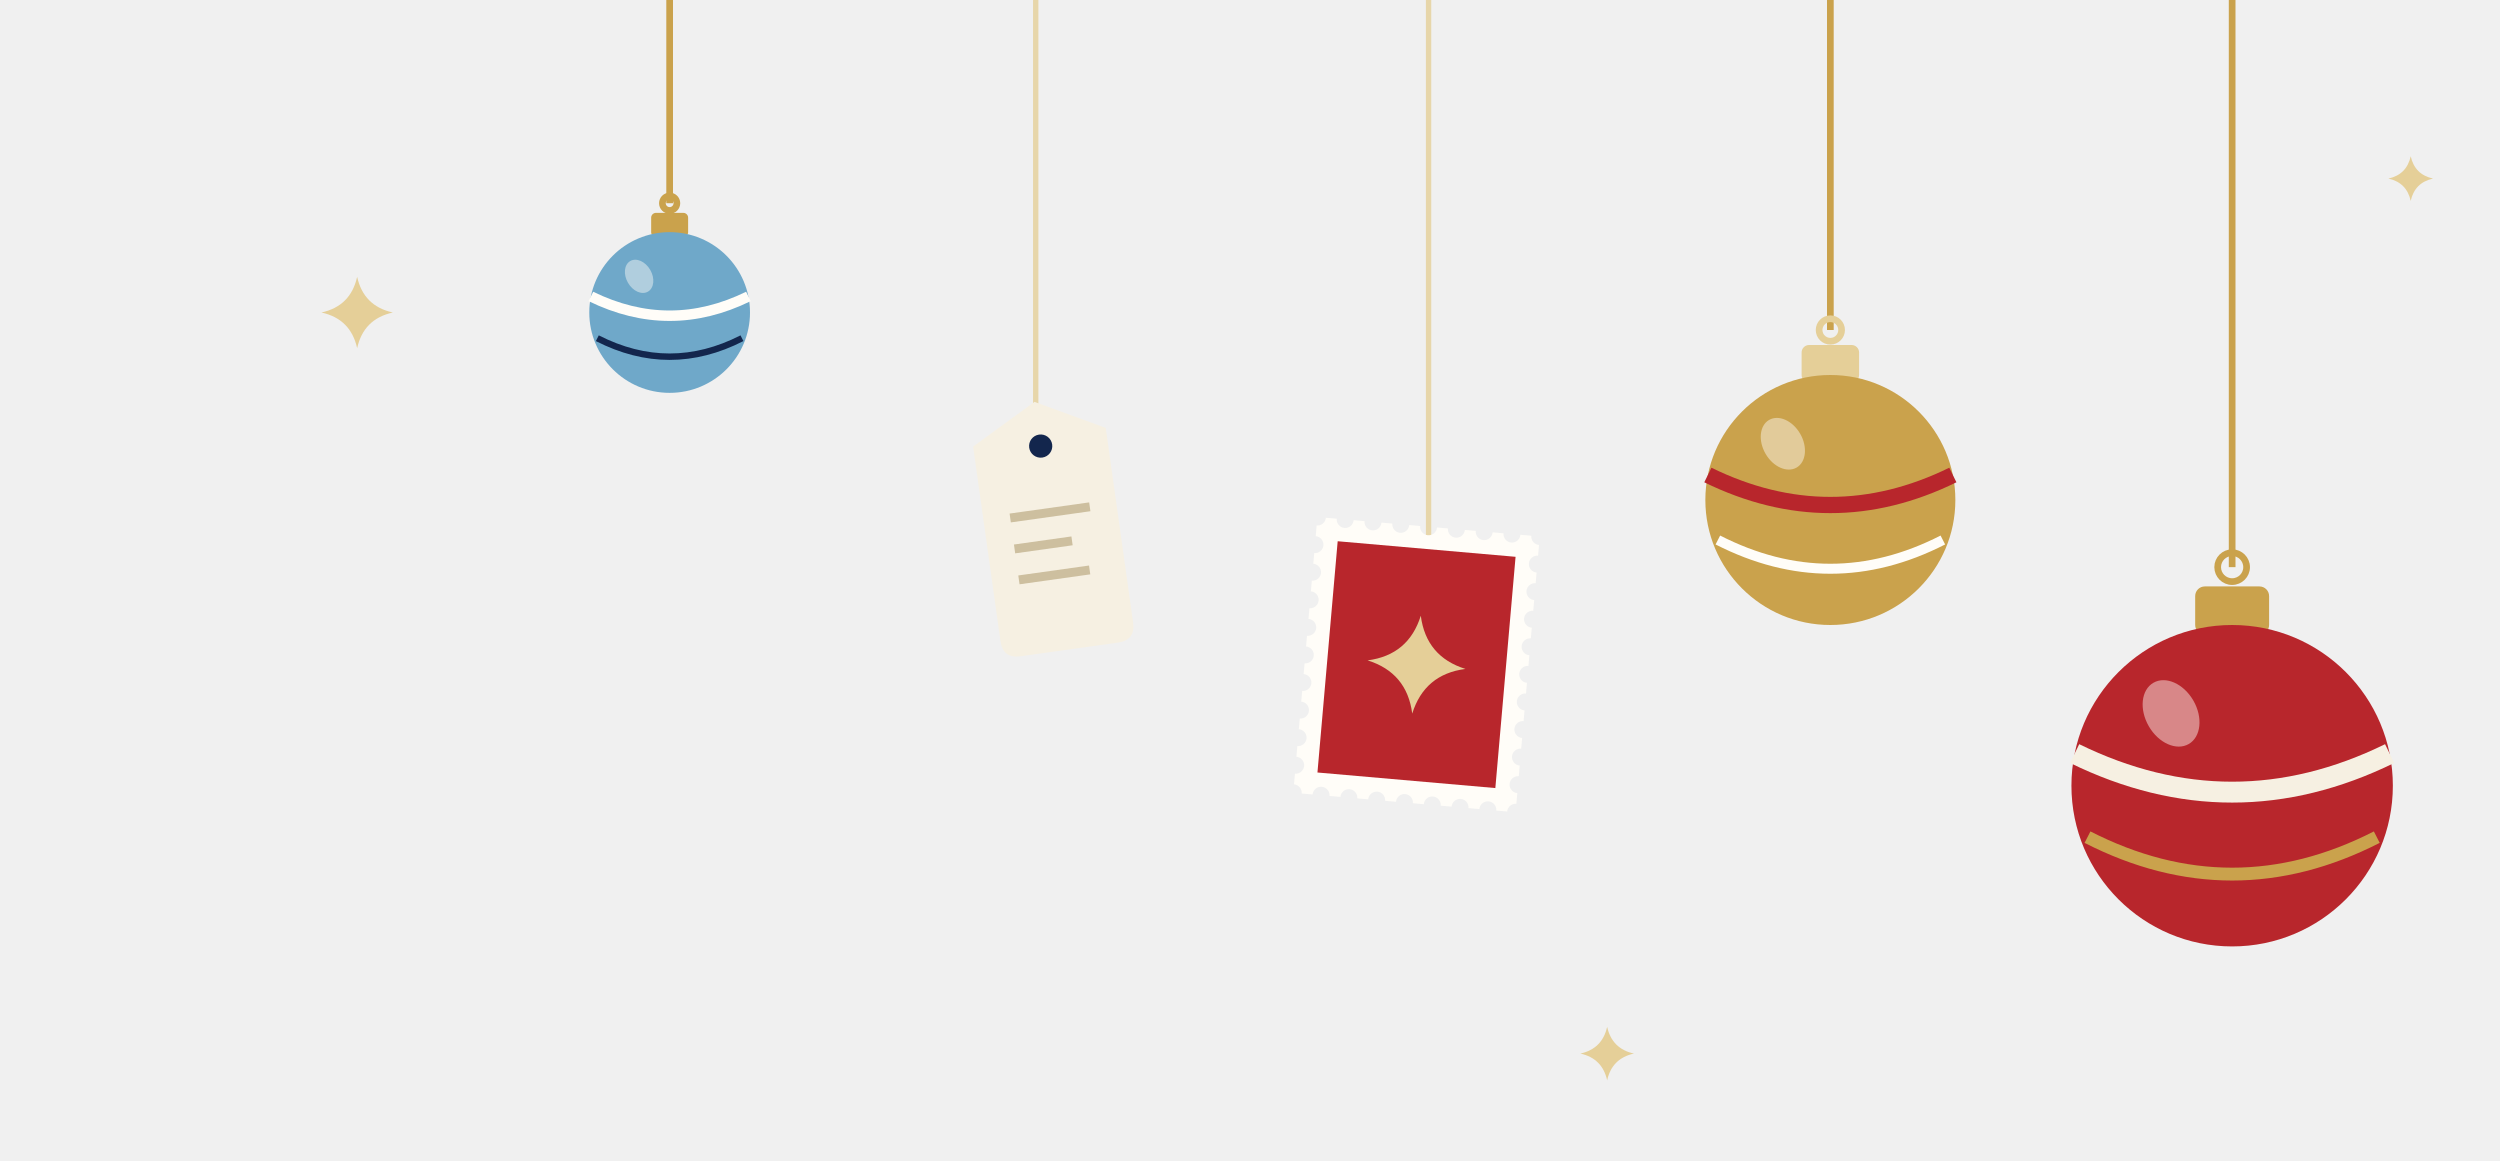
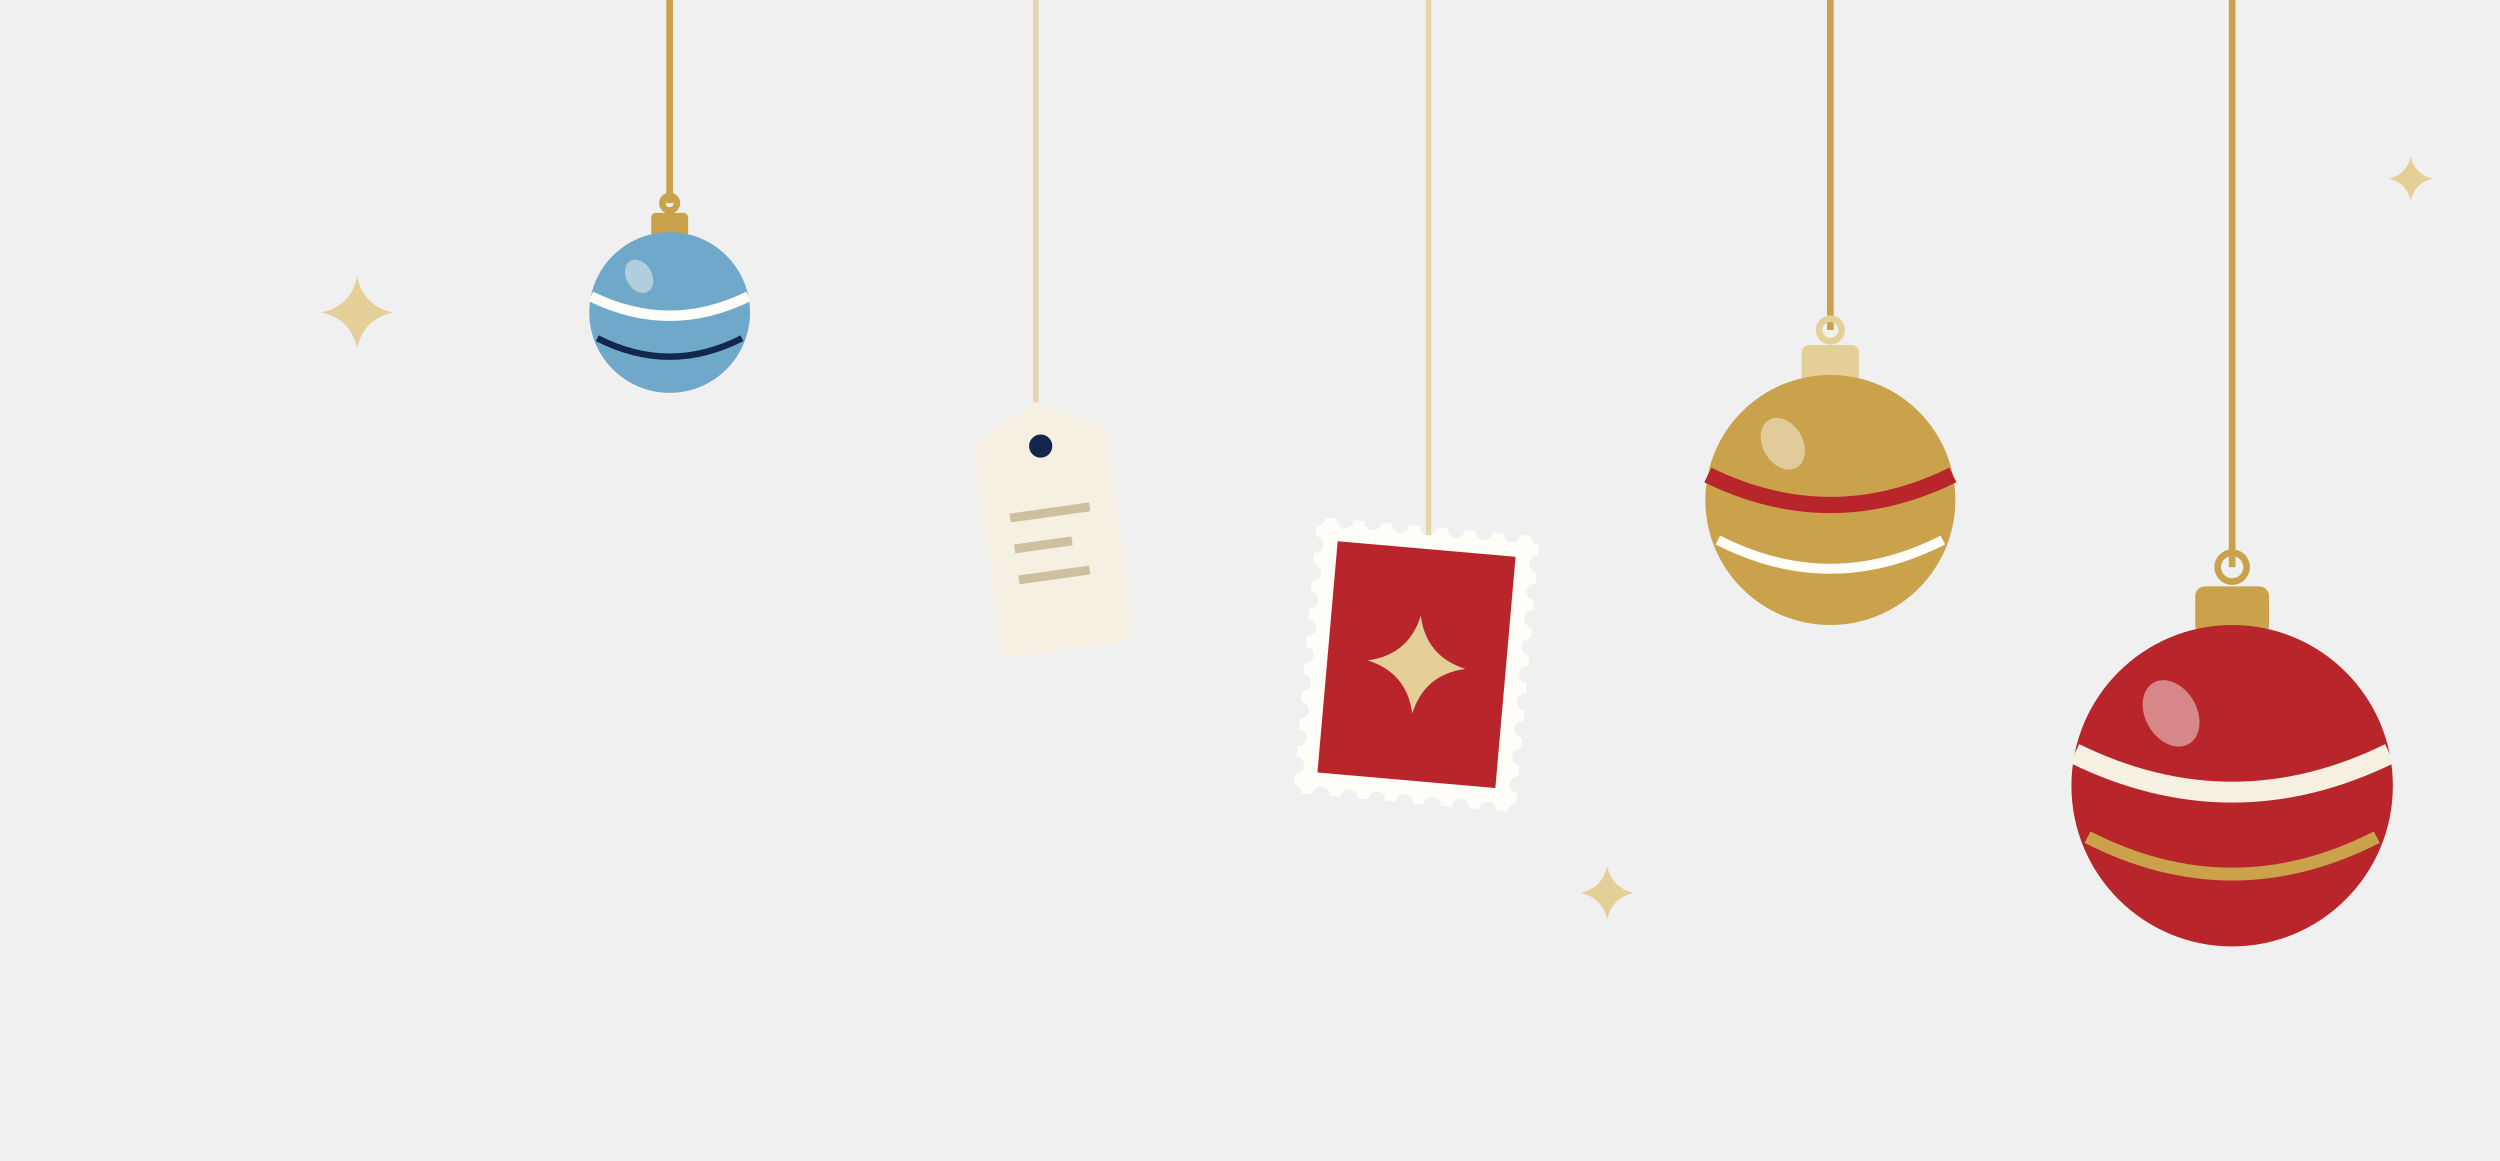
<svg xmlns="http://www.w3.org/2000/svg" viewBox="0 0 560 260" width="560" height="260">
  <path d="M 80 62 Q 81.44 68.56 88 70 Q 81.44 71.44 80 78 Q 78.56 71.44 72 70 Q 78.56 68.56 80 62 Z" fill="#e5cf98" />
  <line x1="150" y1="0" x2="150" y2="45.52" stroke="#caa24c" stroke-width="1.5" />
  <circle cx="150" cy="45.52" r="1.62" fill="none" stroke="#caa24c" stroke-width="1.5" />
  <rect x="145.86" y="47.68" width="8.28" height="5.4" rx="1.08" fill="#caa24c" />
  <circle cx="150" cy="70" r="18" fill="#6fa8c9" />
  <path d="M 132.36 66.4 Q 150 75.04 167.64 66.4" stroke="#fffdf8" stroke-width="2.34" fill="none" />
  <path d="M 133.8 75.76 Q 150 84.04 166.2 75.76" stroke="#13264d" stroke-width="1.44" fill="none" />
  <ellipse cx="143.16" cy="61.9" rx="2.88" ry="3.96" transform="rotate(-30 143.16 61.9)" fill="#fffdf8" opacity="0.45" />
  <line x1="232" y1="0" x2="232" y2="98" stroke="#e5cf98" stroke-width="1.2" opacity="0.8" />
  <g transform="translate(232 92) rotate(-8)">
    <path d="M -15 6 L 0 -2 L 15 6 L 15 50 Q 15 54 11 54 L -11 54 Q -15 54 -15 50 Z" fill="#f6f0e2" />
    <circle cx="0" cy="8" r="2.6" fill="#13264d" />
    <rect x="-9" y="22" width="18" height="2" fill="#cdbf9f" />
    <rect x="-9" y="29" width="13" height="2" fill="#cdbf9f" />
    <rect x="-9" y="36" width="16" height="2" fill="#cdbf9f" />
  </g>
  <line x1="320" y1="0" x2="320" y2="122" stroke="#e5cf98" stroke-width="1.2" opacity="0.8" />
  <g transform="translate(295 118) rotate(5 25 0)">
    <defs>
      <mask id="hs4">
        <rect x="-4" y="-4" width="58" height="70" fill="#fff" />
        <circle cx="0.00" cy="0.00" r="1.9" fill="#000" />
        <circle cx="0.00" cy="62.00" r="1.9" fill="#000" />
        <circle cx="6.25" cy="0.00" r="1.9" fill="#000" />
        <circle cx="6.25" cy="62.00" r="1.9" fill="#000" />
        <circle cx="12.50" cy="0.00" r="1.9" fill="#000" />
        <circle cx="12.50" cy="62.00" r="1.9" fill="#000" />
        <circle cx="18.75" cy="0.00" r="1.9" fill="#000" />
        <circle cx="18.75" cy="62.00" r="1.9" fill="#000" />
        <circle cx="25.00" cy="0.00" r="1.9" fill="#000" />
        <circle cx="25.00" cy="62.00" r="1.9" fill="#000" />
        <circle cx="31.25" cy="0.00" r="1.9" fill="#000" />
        <circle cx="31.25" cy="62.00" r="1.9" fill="#000" />
        <circle cx="37.50" cy="0.00" r="1.9" fill="#000" />
        <circle cx="37.50" cy="62.00" r="1.9" fill="#000" />
        <circle cx="43.75" cy="0.00" r="1.9" fill="#000" />
        <circle cx="43.75" cy="62.00" r="1.9" fill="#000" />
        <circle cx="50.00" cy="0.00" r="1.9" fill="#000" />
        <circle cx="50.00" cy="62.00" r="1.9" fill="#000" />
        <circle cx="0.00" cy="6.20" r="1.9" fill="#000" />
        <circle cx="50.00" cy="6.20" r="1.9" fill="#000" />
        <circle cx="0.00" cy="12.40" r="1.9" fill="#000" />
        <circle cx="50.00" cy="12.40" r="1.9" fill="#000" />
        <circle cx="0.00" cy="18.60" r="1.9" fill="#000" />
        <circle cx="50.00" cy="18.60" r="1.9" fill="#000" />
        <circle cx="0.00" cy="24.80" r="1.9" fill="#000" />
        <circle cx="50.00" cy="24.80" r="1.9" fill="#000" />
        <circle cx="0.00" cy="31.00" r="1.9" fill="#000" />
        <circle cx="50.00" cy="31.00" r="1.9" fill="#000" />
        <circle cx="0.00" cy="37.20" r="1.9" fill="#000" />
        <circle cx="50.00" cy="37.20" r="1.9" fill="#000" />
        <circle cx="0.00" cy="43.40" r="1.9" fill="#000" />
        <circle cx="50.00" cy="43.40" r="1.9" fill="#000" />
        <circle cx="0.00" cy="49.60" r="1.9" fill="#000" />
        <circle cx="50.00" cy="49.60" r="1.9" fill="#000" />
        <circle cx="0.00" cy="55.80" r="1.9" fill="#000" />
        <circle cx="50.00" cy="55.80" r="1.9" fill="#000" />
      </mask>
    </defs>
    <rect width="50" height="62" fill="#fffdf8" mask="url(#hs4)" />
    <rect x="5" y="5" width="40" height="52" fill="#b8262c" />
    <path d="M 25 20 Q 26.98 29.02 36 31 Q 26.98 32.98 25 42 Q 23.02 32.98 14 31 Q 23.02 29.02 25 20 Z" fill="#e5cf98" />
  </g>
  <line x1="410" y1="0" x2="410" y2="73.92" stroke="#caa24c" stroke-width="1.5" />
  <circle cx="410" cy="73.92" r="2.52" fill="none" stroke="#e5cf98" stroke-width="1.5" />
  <rect x="403.56" y="77.28" width="12.88" height="8.4" rx="1.68" fill="#e5cf98" />
  <circle cx="410" cy="112" r="28" fill="#caa24c" />
  <path d="M 382.56 106.4 Q 410 119.84 437.44 106.4" stroke="#b8262c" stroke-width="3.64" fill="none" />
  <path d="M 384.8 120.96 Q 410 133.84 435.2 120.96" stroke="#fffdf8" stroke-width="2.24" fill="none" />
  <ellipse cx="399.36" cy="99.4" rx="4.48" ry="6.16" transform="rotate(-30 399.36 99.4)" fill="#fffdf8" opacity="0.45" />
  <line x1="500" y1="0" x2="500" y2="127.04" stroke="#caa24c" stroke-width="1.5" />
  <circle cx="500" cy="127.04" r="3.24" fill="none" stroke="#caa24c" stroke-width="1.5" />
  <rect x="491.72" y="131.36" width="16.56" height="10.8" rx="2.16" fill="#caa24c" />
  <circle cx="500" cy="176" r="36" fill="#b8262c" />
  <path d="M 464.72 168.8 Q 500 186.08 535.28 168.8" stroke="#f6f0e2" stroke-width="4.68" fill="none" />
  <path d="M 467.6 187.52 Q 500 204.08 532.4 187.52" stroke="#caa24c" stroke-width="2.88" fill="none" />
  <ellipse cx="486.32" cy="159.8" rx="5.76" ry="7.92" transform="rotate(-30 486.32 159.8)" fill="#fffdf8" opacity="0.45" />
-   <path d="M 360 230 Q 361.08 234.92 366 236 Q 361.08 237.08 360 242 Q 358.92 237.08 354 236 Q 358.92 234.92 360 230 Z" fill="#e5cf98" />
+   <path d="M 360 194 Q 361.08 198.92 366 200 Q 361.08 201.08 360 206 Q 358.92 201.08 354 200 Q 358.92 198.92 360 194 Z" fill="#e5cf98" />
  <path d="M 540 35 Q 540.9 39.1 545 40 Q 540.9 40.9 540 45 Q 539.1 40.9 535 40 Q 539.1 39.1 540 35 Z" fill="#e5cf98" />
</svg>
